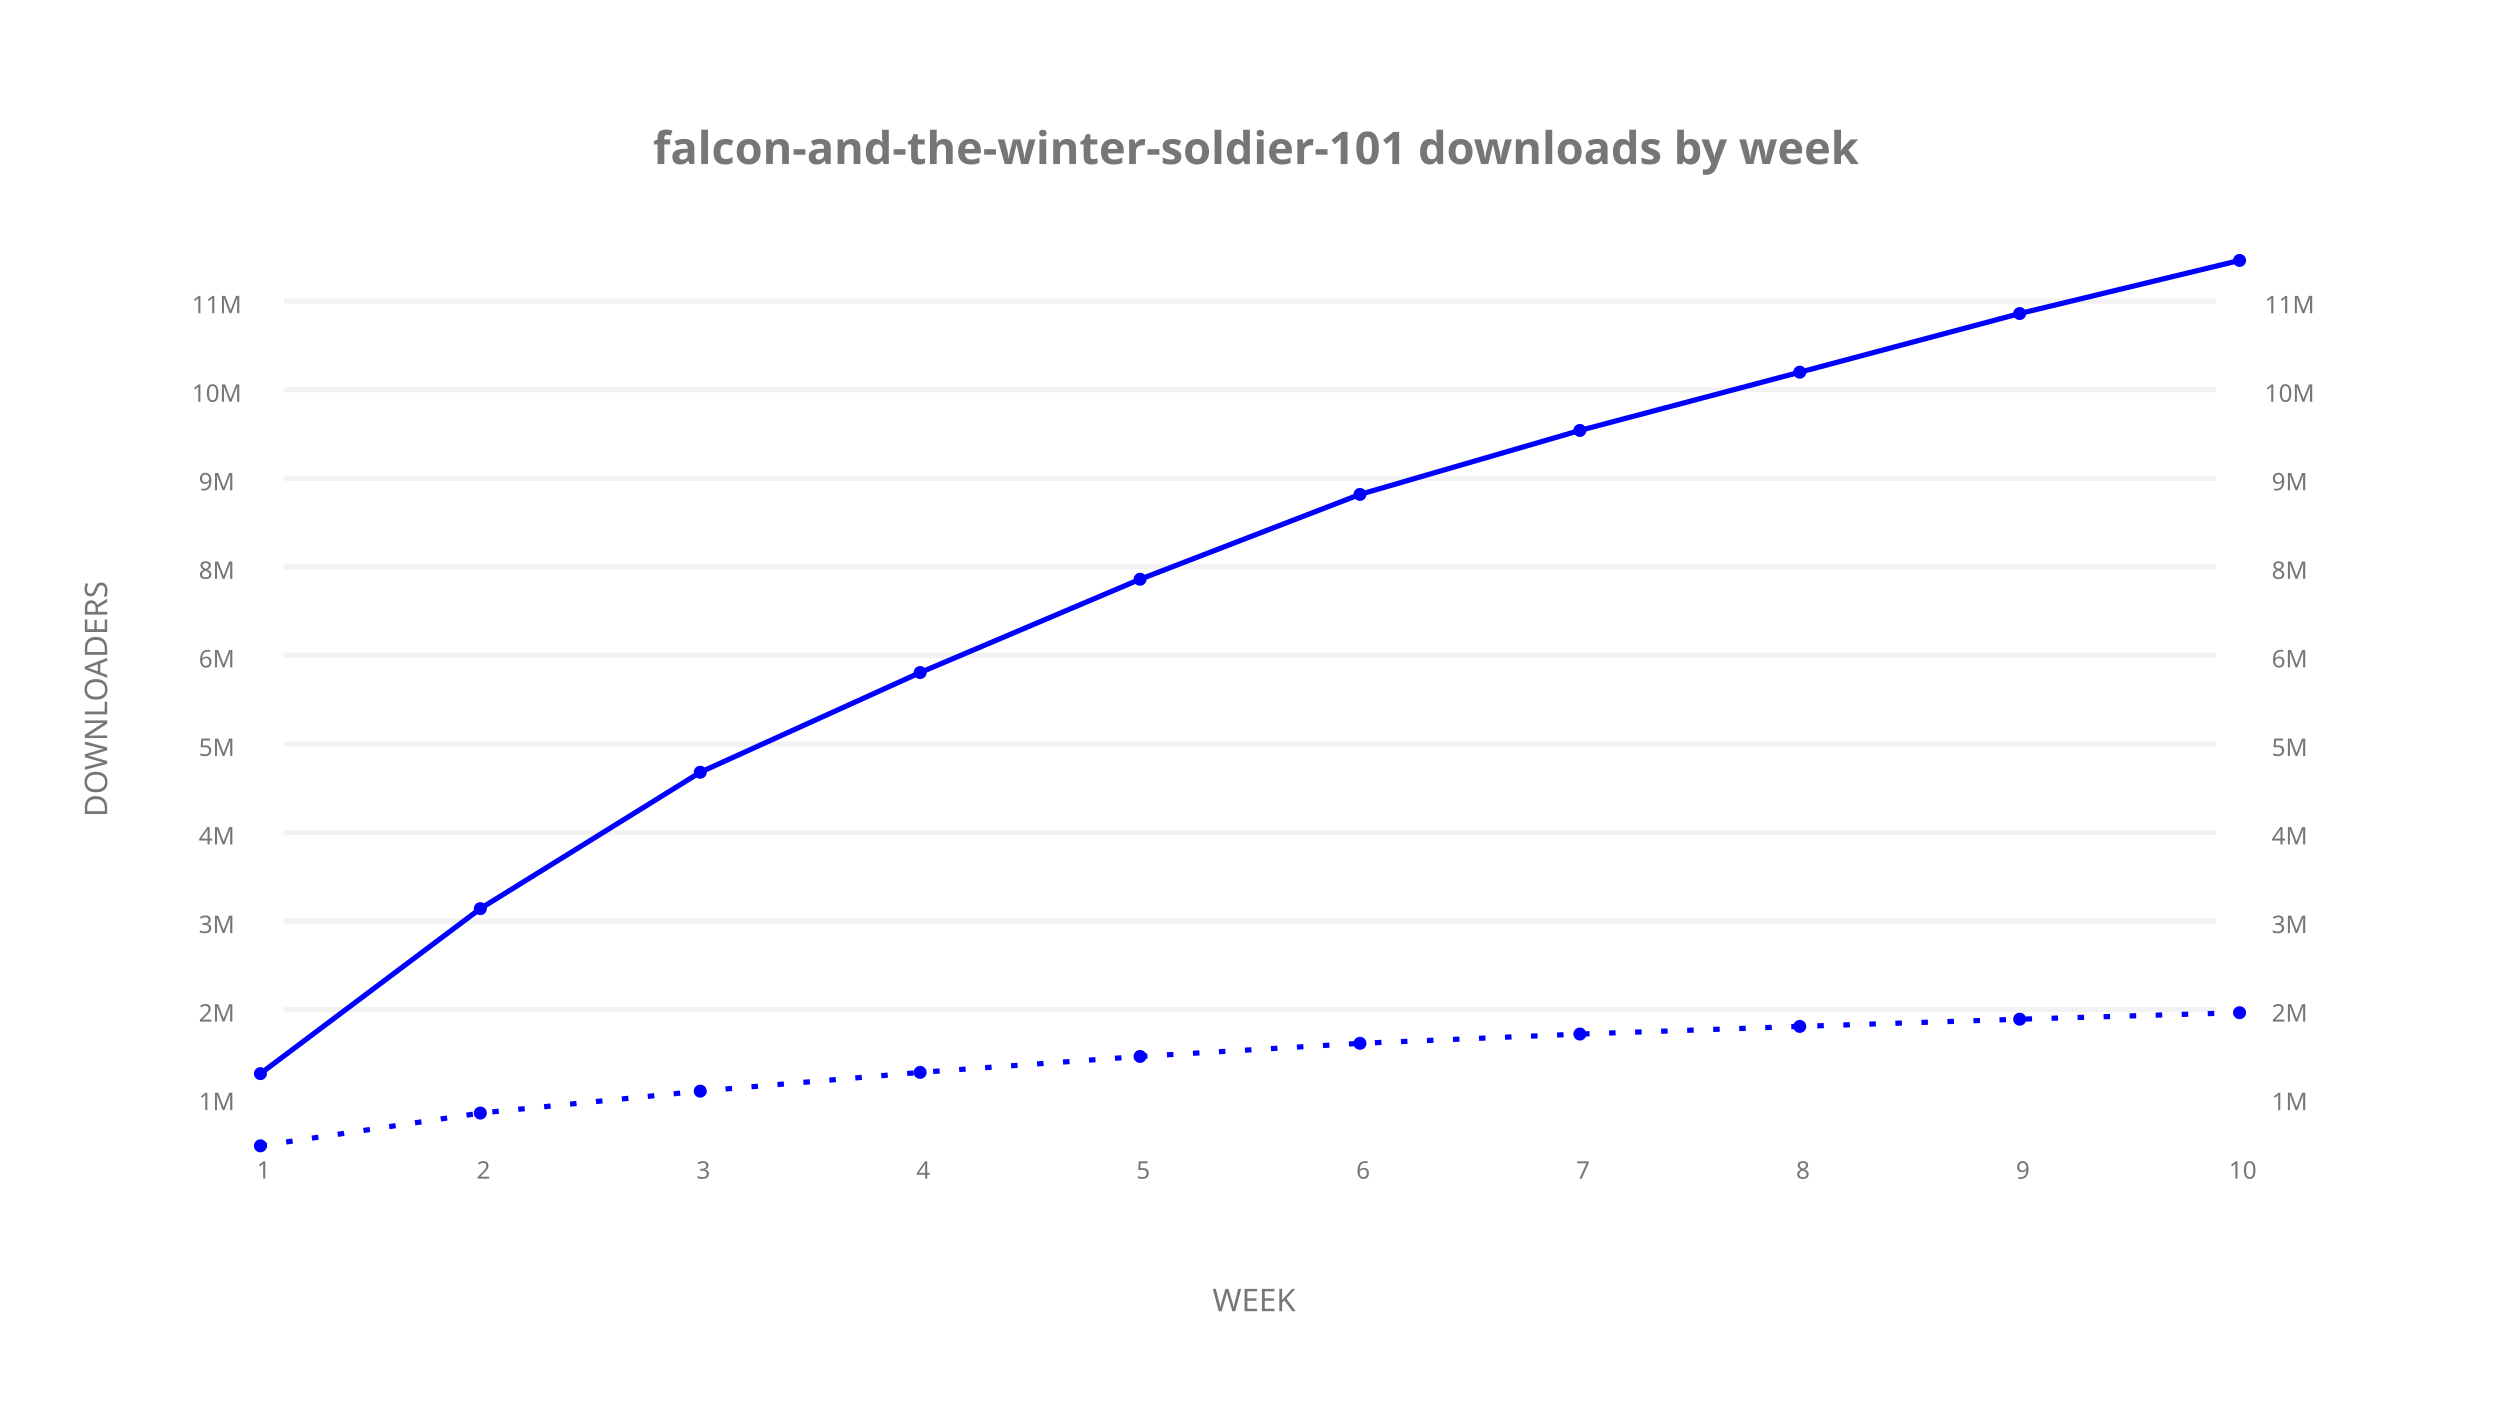
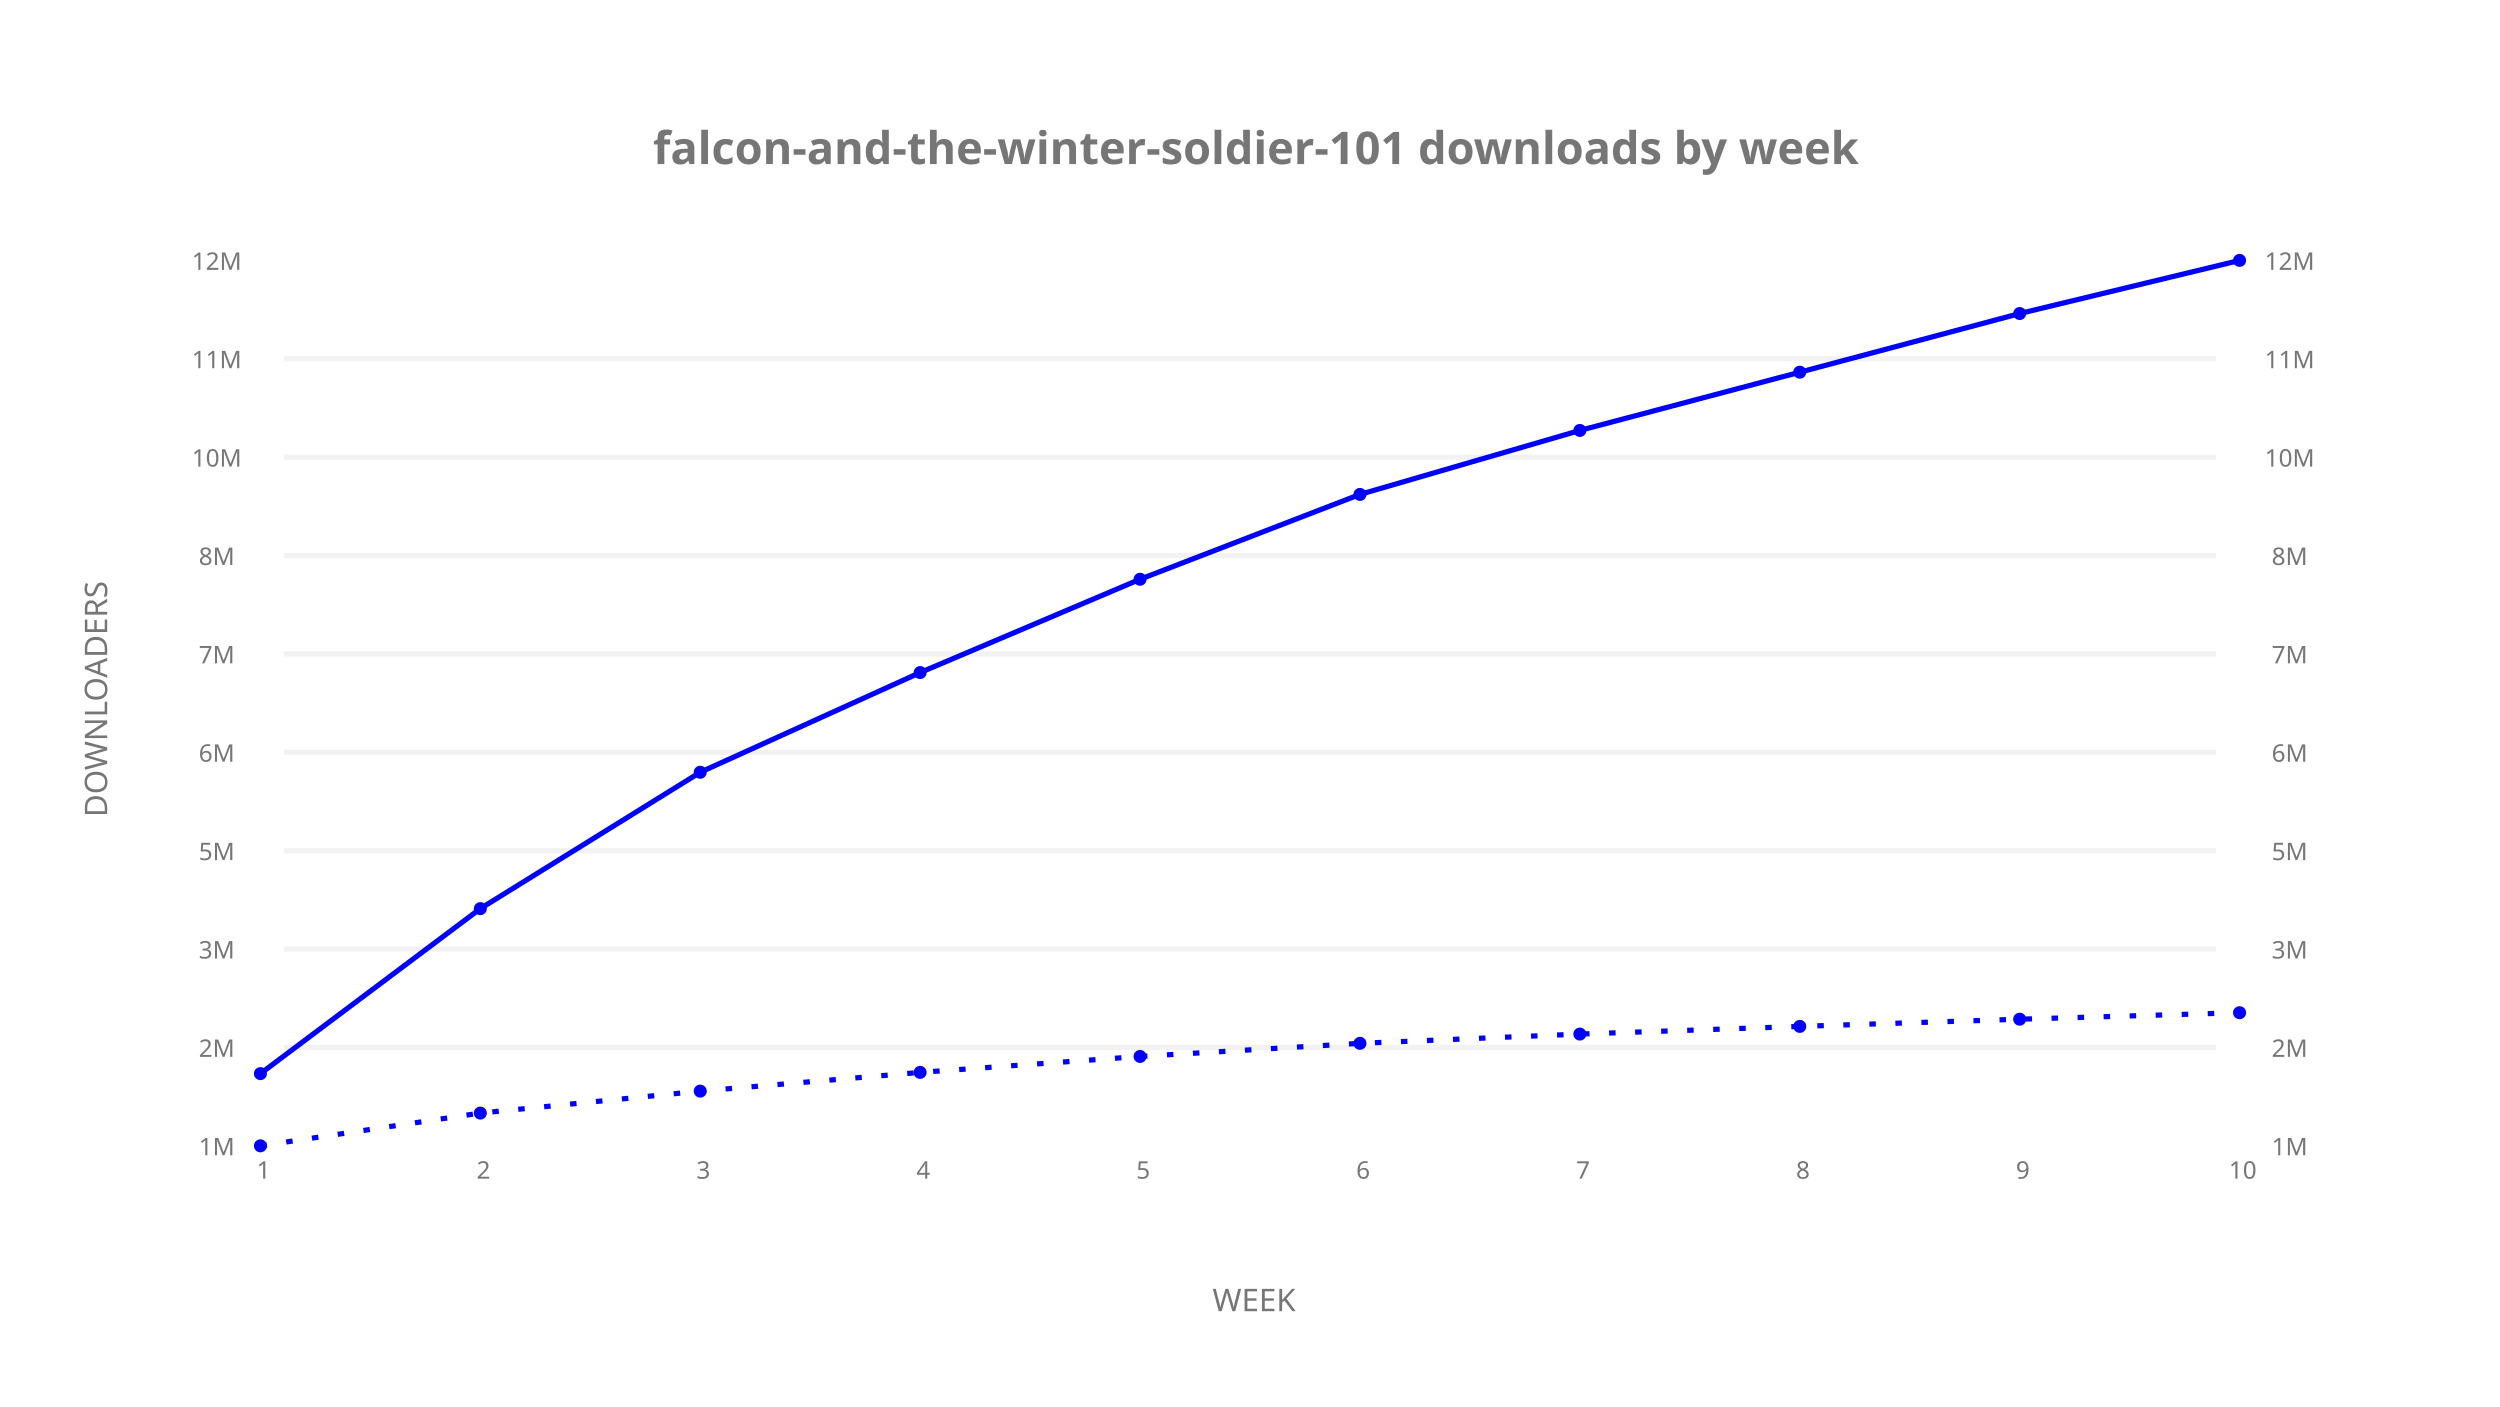
<svg xmlns="http://www.w3.org/2000/svg" xml:space="preserve" id="falcon-and-the-winter-soldier-101-downloads-by-week-falcon-and-the-winter-soldier-101-week" x="0px" y="0px" width="1920px" height="1080px" viewBox="0 0 1920 1080" enable-background="new 0 0 1920 1080" role="img">
  <g id="annotations">
    <text x="960" y="126" font-family="Atkinson Hyperlegible" font-size="26pt" text-anchor="middle" text-align="center" font-weight="600" font-style="normal" style="fill:rgb(118,118,118); fill-opacity:1; stroke:rgb(118,118,118); stroke-opacity:0; stroke-width:0.5"> falcon-and-the-winter-soldier-101 downloads by week</text>
    <g id="axes-lines">
      <text x="960" y="1007" font-family="Atkinson Hyperlegible" font-size="18pt" text-anchor="middle" text-align="center" font-weight="500" font-style="normal" style="fill:rgb(118,118,118); fill-opacity:1; stroke:rgb(118,118,118); stroke-opacity:0; stroke-width:0.5"> WEEK</text>
      <text x="73" y="540" font-family="Atkinson Hyperlegible" font-size="18pt" text-anchor="middle" text-align="center" dominant-baseline="central" font-weight="500" font-style="normal" style="fill:rgb(118,118,118); fill-opacity:1; stroke:rgb(118,118,118); stroke-opacity:0; stroke-width:0.5" transform="rotate(-90,73,540)"> DOWNLOADERS</text>
    </g>
    <g id="tic-y-label-lines">
-       <line x1="218" y1="775.324" x2="1702" y2="775.324" style="fill:rgb(0,0,255); fill-opacity:0; stroke:rgb(242,242,242); stroke-opacity:1; stroke-width:4" />
-       <line x1="218" y1="707.324" x2="1702" y2="707.324" style="fill:rgb(0,0,255); fill-opacity:0; stroke:rgb(242,242,242); stroke-opacity:1; stroke-width:4" />
-       <line x1="218" y1="639.324" x2="1702" y2="639.324" style="fill:rgb(0,0,255); fill-opacity:0; stroke:rgb(242,242,242); stroke-opacity:1; stroke-width:4" />
-       <line x1="218" y1="571.324" x2="1702" y2="571.324" style="fill:rgb(0,0,255); fill-opacity:0; stroke:rgb(242,242,242); stroke-opacity:1; stroke-width:4" />
-       <line x1="218" y1="503.324" x2="1702" y2="503.324" style="fill:rgb(0,0,255); fill-opacity:0; stroke:rgb(242,242,242); stroke-opacity:1; stroke-width:4" />
-       <line x1="218" y1="435.324" x2="1702" y2="435.324" style="fill:rgb(0,0,255); fill-opacity:0; stroke:rgb(242,242,242); stroke-opacity:1; stroke-width:4" />
-       <line x1="218" y1="367.324" x2="1702" y2="367.324" style="fill:rgb(0,0,255); fill-opacity:0; stroke:rgb(242,242,242); stroke-opacity:1; stroke-width:4" />
-       <line x1="218" y1="299.324" x2="1702" y2="299.324" style="fill:rgb(0,0,255); fill-opacity:0; stroke:rgb(242,242,242); stroke-opacity:1; stroke-width:4" />
-       <line x1="218" y1="231.324" x2="1702" y2="231.324" style="fill:rgb(0,0,255); fill-opacity:0; stroke:rgb(242,242,242); stroke-opacity:1; stroke-width:4" />
+       <line x1="218" y1="804.444" x2="1702" y2="804.444" style="fill:rgb(0,0,255); fill-opacity:0; stroke:rgb(242,242,242); stroke-opacity:1; stroke-width:4" />
+       <line x1="218" y1="728.889" x2="1702" y2="728.889" style="fill:rgb(0,0,255); fill-opacity:0; stroke:rgb(242,242,242); stroke-opacity:1; stroke-width:4" />
+       <line x1="218" y1="653.333" x2="1702" y2="653.333" style="fill:rgb(0,0,255); fill-opacity:0; stroke:rgb(242,242,242); stroke-opacity:1; stroke-width:4" />
+       <line x1="218" y1="577.778" x2="1702" y2="577.778" style="fill:rgb(0,0,255); fill-opacity:0; stroke:rgb(242,242,242); stroke-opacity:1; stroke-width:4" />
+       <line x1="218" y1="502.222" x2="1702" y2="502.222" style="fill:rgb(0,0,255); fill-opacity:0; stroke:rgb(242,242,242); stroke-opacity:1; stroke-width:4" />
+       <line x1="218" y1="426.667" x2="1702" y2="426.667" style="fill:rgb(0,0,255); fill-opacity:0; stroke:rgb(242,242,242); stroke-opacity:1; stroke-width:4" />
+       <line x1="218" y1="351.111" x2="1702" y2="351.111" style="fill:rgb(0,0,255); fill-opacity:0; stroke:rgb(242,242,242); stroke-opacity:1; stroke-width:4" />
+       <line x1="218" y1="275.556" x2="1702" y2="275.556" style="fill:rgb(0,0,255); fill-opacity:0; stroke:rgb(242,242,242); stroke-opacity:1; stroke-width:4" />
    </g>
    <g id="tic-x-labels">
      <text x="200" y="898" font-family="Atkinson Hyperlegible" font-size="14pt" text-anchor="middle" text-align="center" dominant-baseline="central" font-weight="400" font-style="normal" style="fill:rgb(118,118,118); fill-opacity:1; stroke:rgb(118,118,118); stroke-opacity:0; stroke-width:0.5"> 1</text>
      <text x="368.889" y="898" font-family="Atkinson Hyperlegible" font-size="14pt" text-anchor="middle" text-align="center" dominant-baseline="central" font-weight="400" font-style="normal" style="fill:rgb(118,118,118); fill-opacity:1; stroke:rgb(118,118,118); stroke-opacity:0; stroke-width:0.5"> 2</text>
      <text x="537.778" y="898" font-family="Atkinson Hyperlegible" font-size="14pt" text-anchor="middle" text-align="center" dominant-baseline="central" font-weight="400" font-style="normal" style="fill:rgb(118,118,118); fill-opacity:1; stroke:rgb(118,118,118); stroke-opacity:0; stroke-width:0.5"> 3</text>
      <text x="706.667" y="898" font-family="Atkinson Hyperlegible" font-size="14pt" text-anchor="middle" text-align="center" dominant-baseline="central" font-weight="400" font-style="normal" style="fill:rgb(118,118,118); fill-opacity:1; stroke:rgb(118,118,118); stroke-opacity:0; stroke-width:0.5"> 4</text>
      <text x="875.556" y="898" font-family="Atkinson Hyperlegible" font-size="14pt" text-anchor="middle" text-align="center" dominant-baseline="central" font-weight="400" font-style="normal" style="fill:rgb(118,118,118); fill-opacity:1; stroke:rgb(118,118,118); stroke-opacity:0; stroke-width:0.5"> 5</text>
      <text x="1044.444" y="898" font-family="Atkinson Hyperlegible" font-size="14pt" text-anchor="middle" text-align="center" dominant-baseline="central" font-weight="400" font-style="normal" style="fill:rgb(118,118,118); fill-opacity:1; stroke:rgb(118,118,118); stroke-opacity:0; stroke-width:0.5"> 6</text>
      <text x="1213.333" y="898" font-family="Atkinson Hyperlegible" font-size="14pt" text-anchor="middle" text-align="center" dominant-baseline="central" font-weight="400" font-style="normal" style="fill:rgb(118,118,118); fill-opacity:1; stroke:rgb(118,118,118); stroke-opacity:0; stroke-width:0.5"> 7</text>
      <text x="1382.222" y="898" font-family="Atkinson Hyperlegible" font-size="14pt" text-anchor="middle" text-align="center" dominant-baseline="central" font-weight="400" font-style="normal" style="fill:rgb(118,118,118); fill-opacity:1; stroke:rgb(118,118,118); stroke-opacity:0; stroke-width:0.5"> 8</text>
      <text x="1551.111" y="898" font-family="Atkinson Hyperlegible" font-size="14pt" text-anchor="middle" text-align="center" dominant-baseline="central" font-weight="400" font-style="normal" style="fill:rgb(118,118,118); fill-opacity:1; stroke:rgb(118,118,118); stroke-opacity:0; stroke-width:0.5"> 9</text>
      <text x="1720" y="898" font-family="Atkinson Hyperlegible" font-size="14pt" text-anchor="middle" text-align="center" dominant-baseline="central" font-weight="400" font-style="normal" style="fill:rgb(118,118,118); fill-opacity:1; stroke:rgb(118,118,118); stroke-opacity:0; stroke-width:0.5"> 10</text>
    </g>
    <g id="tic-y-labels">
-       <text x="164" y="845.324" font-family="Atkinson Hyperlegible" font-size="14pt" text-anchor="middle" text-align="center" dominant-baseline="central" font-weight="400" font-style="normal" style="fill:rgb(118,118,118); fill-opacity:1; stroke:rgb(118,118,118); stroke-opacity:0; stroke-width:0.5"> 1M</text>
-       <text x="1756" y="845.324" font-family="Atkinson Hyperlegible" font-size="14pt" text-anchor="middle" text-align="center" dominant-baseline="central" font-weight="400" font-style="normal" style="fill:rgb(118,118,118); fill-opacity:1; stroke:rgb(118,118,118); stroke-opacity:0; stroke-width:0.5"> 1M</text>
-       <text x="164" y="777.324" font-family="Atkinson Hyperlegible" font-size="14pt" text-anchor="middle" text-align="center" dominant-baseline="central" font-weight="400" font-style="normal" style="fill:rgb(118,118,118); fill-opacity:1; stroke:rgb(118,118,118); stroke-opacity:0; stroke-width:0.5"> 2M</text>
-       <text x="1756" y="777.324" font-family="Atkinson Hyperlegible" font-size="14pt" text-anchor="middle" text-align="center" dominant-baseline="central" font-weight="400" font-style="normal" style="fill:rgb(118,118,118); fill-opacity:1; stroke:rgb(118,118,118); stroke-opacity:0; stroke-width:0.5"> 2M</text>
-       <text x="164" y="709.324" font-family="Atkinson Hyperlegible" font-size="14pt" text-anchor="middle" text-align="center" dominant-baseline="central" font-weight="400" font-style="normal" style="fill:rgb(118,118,118); fill-opacity:1; stroke:rgb(118,118,118); stroke-opacity:0; stroke-width:0.5"> 3M</text>
-       <text x="1756" y="709.324" font-family="Atkinson Hyperlegible" font-size="14pt" text-anchor="middle" text-align="center" dominant-baseline="central" font-weight="400" font-style="normal" style="fill:rgb(118,118,118); fill-opacity:1; stroke:rgb(118,118,118); stroke-opacity:0; stroke-width:0.5"> 3M</text>
-       <text x="164" y="641.324" font-family="Atkinson Hyperlegible" font-size="14pt" text-anchor="middle" text-align="center" dominant-baseline="central" font-weight="400" font-style="normal" style="fill:rgb(118,118,118); fill-opacity:1; stroke:rgb(118,118,118); stroke-opacity:0; stroke-width:0.5"> 4M</text>
-       <text x="1756" y="641.324" font-family="Atkinson Hyperlegible" font-size="14pt" text-anchor="middle" text-align="center" dominant-baseline="central" font-weight="400" font-style="normal" style="fill:rgb(118,118,118); fill-opacity:1; stroke:rgb(118,118,118); stroke-opacity:0; stroke-width:0.5"> 4M</text>
-       <text x="164" y="573.324" font-family="Atkinson Hyperlegible" font-size="14pt" text-anchor="middle" text-align="center" dominant-baseline="central" font-weight="400" font-style="normal" style="fill:rgb(118,118,118); fill-opacity:1; stroke:rgb(118,118,118); stroke-opacity:0; stroke-width:0.5"> 5M</text>
-       <text x="1756" y="573.324" font-family="Atkinson Hyperlegible" font-size="14pt" text-anchor="middle" text-align="center" dominant-baseline="central" font-weight="400" font-style="normal" style="fill:rgb(118,118,118); fill-opacity:1; stroke:rgb(118,118,118); stroke-opacity:0; stroke-width:0.5"> 5M</text>
-       <text x="164" y="505.324" font-family="Atkinson Hyperlegible" font-size="14pt" text-anchor="middle" text-align="center" dominant-baseline="central" font-weight="400" font-style="normal" style="fill:rgb(118,118,118); fill-opacity:1; stroke:rgb(118,118,118); stroke-opacity:0; stroke-width:0.5"> 6M</text>
-       <text x="1756" y="505.324" font-family="Atkinson Hyperlegible" font-size="14pt" text-anchor="middle" text-align="center" dominant-baseline="central" font-weight="400" font-style="normal" style="fill:rgb(118,118,118); fill-opacity:1; stroke:rgb(118,118,118); stroke-opacity:0; stroke-width:0.5"> 6M</text>
-       <text x="164" y="437.324" font-family="Atkinson Hyperlegible" font-size="14pt" text-anchor="middle" text-align="center" dominant-baseline="central" font-weight="400" font-style="normal" style="fill:rgb(118,118,118); fill-opacity:1; stroke:rgb(118,118,118); stroke-opacity:0; stroke-width:0.5"> 8M</text>
-       <text x="1756" y="437.324" font-family="Atkinson Hyperlegible" font-size="14pt" text-anchor="middle" text-align="center" dominant-baseline="central" font-weight="400" font-style="normal" style="fill:rgb(118,118,118); fill-opacity:1; stroke:rgb(118,118,118); stroke-opacity:0; stroke-width:0.5"> 8M</text>
-       <text x="164" y="369.324" font-family="Atkinson Hyperlegible" font-size="14pt" text-anchor="middle" text-align="center" dominant-baseline="central" font-weight="400" font-style="normal" style="fill:rgb(118,118,118); fill-opacity:1; stroke:rgb(118,118,118); stroke-opacity:0; stroke-width:0.5"> 9M</text>
-       <text x="1756" y="369.324" font-family="Atkinson Hyperlegible" font-size="14pt" text-anchor="middle" text-align="center" dominant-baseline="central" font-weight="400" font-style="normal" style="fill:rgb(118,118,118); fill-opacity:1; stroke:rgb(118,118,118); stroke-opacity:0; stroke-width:0.5"> 9M</text>
-       <text x="164" y="301.324" font-family="Atkinson Hyperlegible" font-size="14pt" text-anchor="middle" text-align="center" dominant-baseline="central" font-weight="400" font-style="normal" style="fill:rgb(118,118,118); fill-opacity:1; stroke:rgb(118,118,118); stroke-opacity:0; stroke-width:0.5"> 10M</text>
-       <text x="1756" y="301.324" font-family="Atkinson Hyperlegible" font-size="14pt" text-anchor="middle" text-align="center" dominant-baseline="central" font-weight="400" font-style="normal" style="fill:rgb(118,118,118); fill-opacity:1; stroke:rgb(118,118,118); stroke-opacity:0; stroke-width:0.5"> 10M</text>
-       <text x="164" y="233.324" font-family="Atkinson Hyperlegible" font-size="14pt" text-anchor="middle" text-align="center" dominant-baseline="central" font-weight="400" font-style="normal" style="fill:rgb(118,118,118); fill-opacity:1; stroke:rgb(118,118,118); stroke-opacity:0; stroke-width:0.5"> 11M</text>
-       <text x="1756" y="233.324" font-family="Atkinson Hyperlegible" font-size="14pt" text-anchor="middle" text-align="center" dominant-baseline="central" font-weight="400" font-style="normal" style="fill:rgb(118,118,118); fill-opacity:1; stroke:rgb(118,118,118); stroke-opacity:0; stroke-width:0.5"> 11M</text>
+       <text x="164" y="880" font-family="Atkinson Hyperlegible" font-size="14pt" text-anchor="middle" text-align="center" dominant-baseline="central" font-weight="400" font-style="normal" style="fill:rgb(118,118,118); fill-opacity:1; stroke:rgb(118,118,118); stroke-opacity:0; stroke-width:0.5"> 1M</text>
+       <text x="1756" y="880" font-family="Atkinson Hyperlegible" font-size="14pt" text-anchor="middle" text-align="center" dominant-baseline="central" font-weight="400" font-style="normal" style="fill:rgb(118,118,118); fill-opacity:1; stroke:rgb(118,118,118); stroke-opacity:0; stroke-width:0.5"> 1M</text>
+       <text x="164" y="804.444" font-family="Atkinson Hyperlegible" font-size="14pt" text-anchor="middle" text-align="center" dominant-baseline="central" font-weight="400" font-style="normal" style="fill:rgb(118,118,118); fill-opacity:1; stroke:rgb(118,118,118); stroke-opacity:0; stroke-width:0.5"> 2M</text>
+       <text x="1756" y="804.444" font-family="Atkinson Hyperlegible" font-size="14pt" text-anchor="middle" text-align="center" dominant-baseline="central" font-weight="400" font-style="normal" style="fill:rgb(118,118,118); fill-opacity:1; stroke:rgb(118,118,118); stroke-opacity:0; stroke-width:0.5"> 2M</text>
+       <text x="164" y="728.889" font-family="Atkinson Hyperlegible" font-size="14pt" text-anchor="middle" text-align="center" dominant-baseline="central" font-weight="400" font-style="normal" style="fill:rgb(118,118,118); fill-opacity:1; stroke:rgb(118,118,118); stroke-opacity:0; stroke-width:0.5"> 3M</text>
+       <text x="1756" y="728.889" font-family="Atkinson Hyperlegible" font-size="14pt" text-anchor="middle" text-align="center" dominant-baseline="central" font-weight="400" font-style="normal" style="fill:rgb(118,118,118); fill-opacity:1; stroke:rgb(118,118,118); stroke-opacity:0; stroke-width:0.5"> 3M</text>
+       <text x="164" y="653.333" font-family="Atkinson Hyperlegible" font-size="14pt" text-anchor="middle" text-align="center" dominant-baseline="central" font-weight="400" font-style="normal" style="fill:rgb(118,118,118); fill-opacity:1; stroke:rgb(118,118,118); stroke-opacity:0; stroke-width:0.5"> 5M</text>
+       <text x="1756" y="653.333" font-family="Atkinson Hyperlegible" font-size="14pt" text-anchor="middle" text-align="center" dominant-baseline="central" font-weight="400" font-style="normal" style="fill:rgb(118,118,118); fill-opacity:1; stroke:rgb(118,118,118); stroke-opacity:0; stroke-width:0.5"> 5M</text>
+       <text x="164" y="577.778" font-family="Atkinson Hyperlegible" font-size="14pt" text-anchor="middle" text-align="center" dominant-baseline="central" font-weight="400" font-style="normal" style="fill:rgb(118,118,118); fill-opacity:1; stroke:rgb(118,118,118); stroke-opacity:0; stroke-width:0.5"> 6M</text>
+       <text x="1756" y="577.778" font-family="Atkinson Hyperlegible" font-size="14pt" text-anchor="middle" text-align="center" dominant-baseline="central" font-weight="400" font-style="normal" style="fill:rgb(118,118,118); fill-opacity:1; stroke:rgb(118,118,118); stroke-opacity:0; stroke-width:0.5"> 6M</text>
+       <text x="164" y="502.222" font-family="Atkinson Hyperlegible" font-size="14pt" text-anchor="middle" text-align="center" dominant-baseline="central" font-weight="400" font-style="normal" style="fill:rgb(118,118,118); fill-opacity:1; stroke:rgb(118,118,118); stroke-opacity:0; stroke-width:0.5"> 7M</text>
+       <text x="1756" y="502.222" font-family="Atkinson Hyperlegible" font-size="14pt" text-anchor="middle" text-align="center" dominant-baseline="central" font-weight="400" font-style="normal" style="fill:rgb(118,118,118); fill-opacity:1; stroke:rgb(118,118,118); stroke-opacity:0; stroke-width:0.5"> 7M</text>
+       <text x="164" y="426.667" font-family="Atkinson Hyperlegible" font-size="14pt" text-anchor="middle" text-align="center" dominant-baseline="central" font-weight="400" font-style="normal" style="fill:rgb(118,118,118); fill-opacity:1; stroke:rgb(118,118,118); stroke-opacity:0; stroke-width:0.5"> 8M</text>
+       <text x="1756" y="426.667" font-family="Atkinson Hyperlegible" font-size="14pt" text-anchor="middle" text-align="center" dominant-baseline="central" font-weight="400" font-style="normal" style="fill:rgb(118,118,118); fill-opacity:1; stroke:rgb(118,118,118); stroke-opacity:0; stroke-width:0.5"> 8M</text>
+       <text x="164" y="351.111" font-family="Atkinson Hyperlegible" font-size="14pt" text-anchor="middle" text-align="center" dominant-baseline="central" font-weight="400" font-style="normal" style="fill:rgb(118,118,118); fill-opacity:1; stroke:rgb(118,118,118); stroke-opacity:0; stroke-width:0.5"> 10M</text>
+       <text x="1756" y="351.111" font-family="Atkinson Hyperlegible" font-size="14pt" text-anchor="middle" text-align="center" dominant-baseline="central" font-weight="400" font-style="normal" style="fill:rgb(118,118,118); fill-opacity:1; stroke:rgb(118,118,118); stroke-opacity:0; stroke-width:0.5"> 10M</text>
+       <text x="164" y="275.556" font-family="Atkinson Hyperlegible" font-size="14pt" text-anchor="middle" text-align="center" dominant-baseline="central" font-weight="400" font-style="normal" style="fill:rgb(118,118,118); fill-opacity:1; stroke:rgb(118,118,118); stroke-opacity:0; stroke-width:0.5"> 11M</text>
+       <text x="1756" y="275.556" font-family="Atkinson Hyperlegible" font-size="14pt" text-anchor="middle" text-align="center" dominant-baseline="central" font-weight="400" font-style="normal" style="fill:rgb(118,118,118); fill-opacity:1; stroke:rgb(118,118,118); stroke-opacity:0; stroke-width:0.5"> 11M</text>
+       <text x="164" y="200" font-family="Atkinson Hyperlegible" font-size="14pt" text-anchor="middle" text-align="center" dominant-baseline="central" font-weight="400" font-style="normal" style="fill:rgb(118,118,118); fill-opacity:1; stroke:rgb(118,118,118); stroke-opacity:0; stroke-width:0.5"> 12M</text>
+       <text x="1756" y="200" font-family="Atkinson Hyperlegible" font-size="14pt" text-anchor="middle" text-align="center" dominant-baseline="central" font-weight="400" font-style="normal" style="fill:rgb(118,118,118); fill-opacity:1; stroke:rgb(118,118,118); stroke-opacity:0; stroke-width:0.5"> 12M</text>
    </g>
  </g>
  <g id="polyline-falcon-and-the-winter-soldier-101 downloads by week">
    <polyline points="200,824.54 368.889,697.824 537.778,593.094 706.667,516.516 875.556,444.871 1044.44,379.713 1213.33,330.583 1382.22,285.844 1551.11,240.794 1720,200 " style="fill:rgb(0,0,255); fill-opacity:0; stroke:rgb(0,0,255); stroke-opacity:1; stroke-width:4" />
  </g>
  <g id="markers-falcon-and-the-winter-soldier-101 downloads by week">
    <circle cx="200" cy="824.54" r="5" style="fill:rgb(0,0,255); fill-opacity:1; stroke:rgb(0,0,255); stroke-opacity:0; stroke-width:4">
</circle>
    <circle cx="368.889" cy="697.824" r="5" style="fill:rgb(0,0,255); fill-opacity:1; stroke:rgb(0,0,255); stroke-opacity:0; stroke-width:4">
</circle>
    <circle cx="537.778" cy="593.094" r="5" style="fill:rgb(0,0,255); fill-opacity:1; stroke:rgb(0,0,255); stroke-opacity:0; stroke-width:4">
</circle>
    <circle cx="706.667" cy="516.516" r="5" style="fill:rgb(0,0,255); fill-opacity:1; stroke:rgb(0,0,255); stroke-opacity:0; stroke-width:4">
</circle>
    <circle cx="875.556" cy="444.871" r="5" style="fill:rgb(0,0,255); fill-opacity:1; stroke:rgb(0,0,255); stroke-opacity:0; stroke-width:4">
</circle>
    <circle cx="1044.444" cy="379.713" r="5" style="fill:rgb(0,0,255); fill-opacity:1; stroke:rgb(0,0,255); stroke-opacity:0; stroke-width:4">
</circle>
    <circle cx="1213.333" cy="330.583" r="5" style="fill:rgb(0,0,255); fill-opacity:1; stroke:rgb(0,0,255); stroke-opacity:0; stroke-width:4">
</circle>
    <circle cx="1382.222" cy="285.844" r="5" style="fill:rgb(0,0,255); fill-opacity:1; stroke:rgb(0,0,255); stroke-opacity:0; stroke-width:4">
</circle>
    <circle cx="1551.111" cy="240.794" r="5" style="fill:rgb(0,0,255); fill-opacity:1; stroke:rgb(0,0,255); stroke-opacity:0; stroke-width:4">
</circle>
    <circle cx="1720" cy="200" r="5" style="fill:rgb(0,0,255); fill-opacity:1; stroke:rgb(0,0,255); stroke-opacity:0; stroke-width:4">
</circle>
  </g>
  <g id="polyline-falcon-and-the-winter-soldier-101 downloads by week uploaders">
    <polyline points="200,880 368.889,854.845 537.778,837.992 706.667,823.598 875.556,811.345 1044.44,801.268 1213.33,794.161 1382.22,788.274 1551.11,782.745 1720,777.755 " stroke-dasharray="5 15" style="fill:rgb(0,0,255); fill-opacity:0; stroke:rgb(0,0,255); stroke-opacity:1; stroke-width:4" />
  </g>
  <g id="markers-falcon-and-the-winter-soldier-101 downloads by week uploaders">
    <circle cx="200" cy="880" r="5" style="fill:rgb(0,0,255); fill-opacity:1; stroke:rgb(0,0,255); stroke-opacity:0; stroke-width:4">
</circle>
    <circle cx="368.889" cy="854.845" r="5" style="fill:rgb(0,0,255); fill-opacity:1; stroke:rgb(0,0,255); stroke-opacity:0; stroke-width:4">
</circle>
    <circle cx="537.778" cy="837.992" r="5" style="fill:rgb(0,0,255); fill-opacity:1; stroke:rgb(0,0,255); stroke-opacity:0; stroke-width:4">
</circle>
    <circle cx="706.667" cy="823.598" r="5" style="fill:rgb(0,0,255); fill-opacity:1; stroke:rgb(0,0,255); stroke-opacity:0; stroke-width:4">
</circle>
    <circle cx="875.556" cy="811.345" r="5" style="fill:rgb(0,0,255); fill-opacity:1; stroke:rgb(0,0,255); stroke-opacity:0; stroke-width:4">
</circle>
    <circle cx="1044.444" cy="801.268" r="5" style="fill:rgb(0,0,255); fill-opacity:1; stroke:rgb(0,0,255); stroke-opacity:0; stroke-width:4">
</circle>
    <circle cx="1213.333" cy="794.161" r="5" style="fill:rgb(0,0,255); fill-opacity:1; stroke:rgb(0,0,255); stroke-opacity:0; stroke-width:4">
</circle>
    <circle cx="1382.222" cy="788.274" r="5" style="fill:rgb(0,0,255); fill-opacity:1; stroke:rgb(0,0,255); stroke-opacity:0; stroke-width:4">
</circle>
    <circle cx="1551.111" cy="782.745" r="5" style="fill:rgb(0,0,255); fill-opacity:1; stroke:rgb(0,0,255); stroke-opacity:0; stroke-width:4">
</circle>
    <circle cx="1720" cy="777.755" r="5" style="fill:rgb(0,0,255); fill-opacity:1; stroke:rgb(0,0,255); stroke-opacity:0; stroke-width:4">
</circle>
  </g>
</svg>
